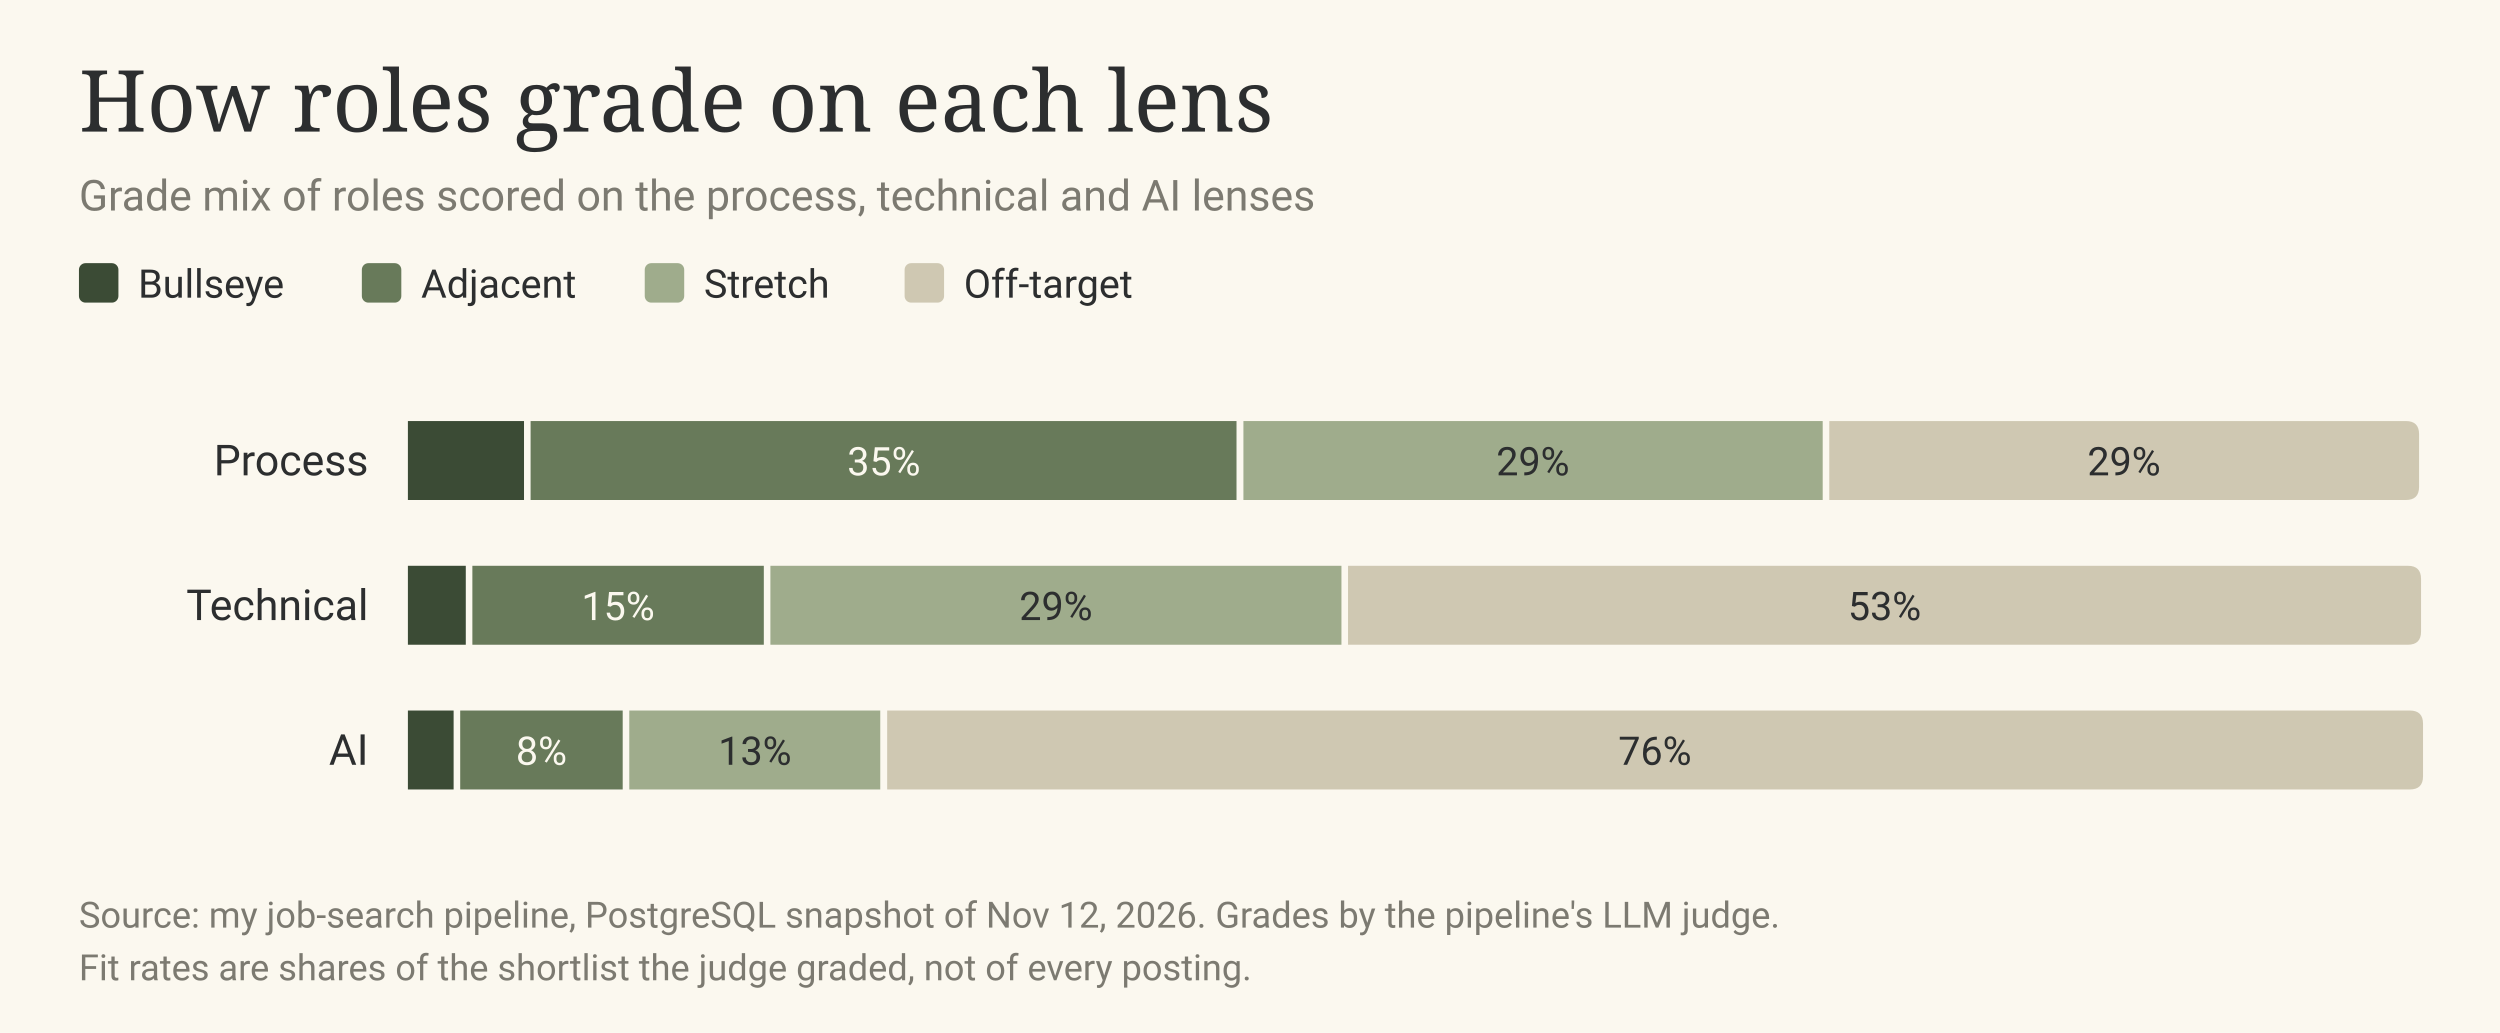
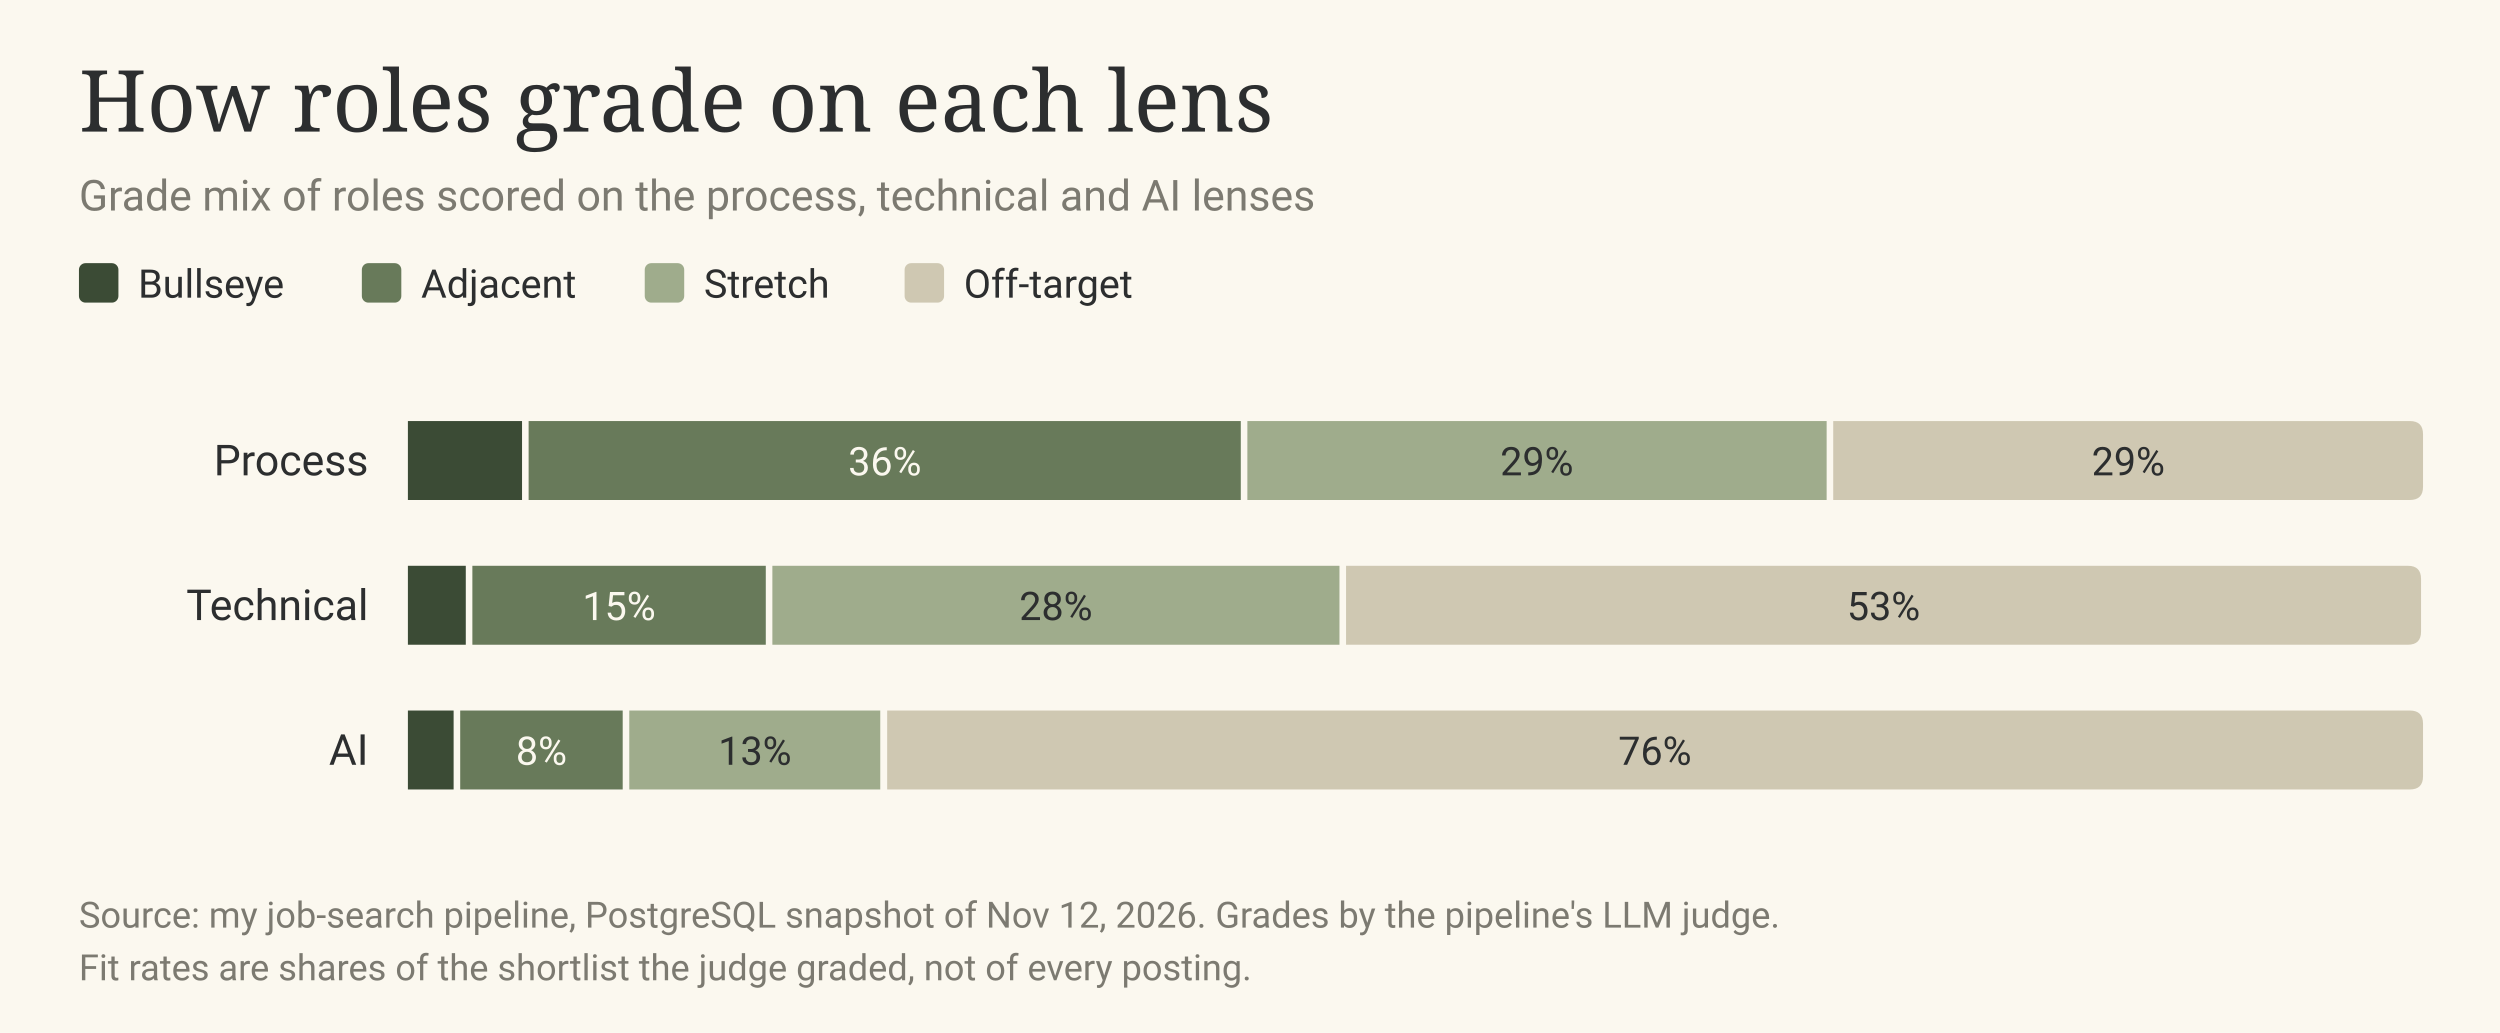
<svg xmlns="http://www.w3.org/2000/svg" viewBox="0 0 760 314" width="760" height="314" role="img" aria-labelledby="t d">
  <rect width="760" height="314" fill="#fbf8ef" />
  <text x="24" y="40" font-family="'Instrument Serif', 'Iowan Old Style', Georgia, serif" font-size="26" fill="#2c2e2f">How roles grade on each lens</text>
  <text x="24" y="64" font-family="-apple-system, BlinkMacSystemFont, 'Segoe UI', Roboto, Inter, sans-serif" font-size="13" fill="#7c7a71">Grade mix of roles scored on the process, technical and AI lenses</text>
  <rect x="24" y="80" width="12" height="12" rx="2" fill="#3b4b35" />
  <text x="42" y="90.5" font-family="-apple-system, BlinkMacSystemFont, 'Segoe UI', Roboto, Inter, sans-serif" font-size="12" fill="#2c2e2f">Bullseye</text>
  <rect x="110" y="80" width="12" height="12" rx="2" fill="#687a5a" />
  <text x="128" y="90.5" font-family="-apple-system, BlinkMacSystemFont, 'Segoe UI', Roboto, Inter, sans-serif" font-size="12" fill="#2c2e2f">Adjacent</text>
  <rect x="196" y="80" width="12" height="12" rx="2" fill="#9fac8c" />
  <text x="214" y="90.5" font-family="-apple-system, BlinkMacSystemFont, 'Segoe UI', Roboto, Inter, sans-serif" font-size="12" fill="#2c2e2f">Stretch</text>
  <rect x="275" y="80" width="12" height="12" rx="2" fill="#cfc8b2" />
  <text x="293" y="90.5" font-family="-apple-system, BlinkMacSystemFont, 'Segoe UI', Roboto, Inter, sans-serif" font-size="12" fill="#2c2e2f">Off-target</text>
  <text x="112" y="144.5" text-anchor="end" font-family="-apple-system, BlinkMacSystemFont, 'Segoe UI', Roboto, Inter, sans-serif" font-size="13" fill="#2c2e2f">Process</text>
  <g>
-     <rect x="124.0" y="128.0" width="35.3" height="24" fill="#3b4b35" />
+     <rect x="124.0" y="128.0" width="34.7" height="24" fill="#3b4b35" />
  </g>
  <g>
-     <rect x="161.3" y="128.0" width="214.6" height="24" fill="#687a5a" />
-     <text x="268.7" y="144.5" text-anchor="middle" font-family="-apple-system, BlinkMacSystemFont, 'Segoe UI', Roboto, Inter, sans-serif" font-size="12" fill="#fbf8ef">35%</text>
+     <rect x="160.7" y="128.0" width="216.5" height="24" fill="#687a5a" />
+     <text x="269.0" y="144.5" text-anchor="middle" font-family="-apple-system, BlinkMacSystemFont, 'Segoe UI', Roboto, Inter, sans-serif" font-size="12" fill="#fbf8ef">36%</text>
  </g>
  <g>
-     <rect x="378.0" y="128.0" width="176.1" height="24" fill="#9fac8c" />
-     <text x="466.0" y="144.5" text-anchor="middle" font-family="-apple-system, BlinkMacSystemFont, 'Segoe UI', Roboto, Inter, sans-serif" font-size="12" fill="#2c2e2f">29%</text>
+     <rect x="379.2" y="128.0" width="176.1" height="24" fill="#9fac8c" />
+     <text x="467.2" y="144.5" text-anchor="middle" font-family="-apple-system, BlinkMacSystemFont, 'Segoe UI', Roboto, Inter, sans-serif" font-size="12" fill="#2c2e2f">29%</text>
  </g>
  <g>
-     <path d="M556.1,128.0H731.4Q735.4,128.0 735.4,132.0V148.0Q735.4,152.0 731.4,152.0H556.1Z" fill="#cfc8b2" />
-     <text x="645.7" y="144.5" text-anchor="middle" font-family="-apple-system, BlinkMacSystemFont, 'Segoe UI', Roboto, Inter, sans-serif" font-size="12" fill="#2c2e2f">29%</text>
+     <path d="M557.3,128.0H732.6Q736.6,128.0 736.6,132.0V148.0Q736.6,152.0 732.6,152.0H557.3Z" fill="#cfc8b2" />
+     <text x="647.0" y="144.5" text-anchor="middle" font-family="-apple-system, BlinkMacSystemFont, 'Segoe UI', Roboto, Inter, sans-serif" font-size="12" fill="#2c2e2f">29%</text>
  </g>
  <text x="112" y="188.5" text-anchor="end" font-family="-apple-system, BlinkMacSystemFont, 'Segoe UI', Roboto, Inter, sans-serif" font-size="13" fill="#2c2e2f">Technical</text>
  <g>
    <rect x="124.0" y="172.0" width="17.6" height="24" fill="#3b4b35" />
  </g>
  <g>
-     <rect x="143.6" y="172.0" width="88.6" height="24" fill="#687a5a" />
-     <text x="187.9" y="188.5" text-anchor="middle" font-family="-apple-system, BlinkMacSystemFont, 'Segoe UI', Roboto, Inter, sans-serif" font-size="12" fill="#fbf8ef">15%</text>
+     <rect x="143.6" y="172.0" width="89.2" height="24" fill="#687a5a" />
+     <text x="188.2" y="188.5" text-anchor="middle" font-family="-apple-system, BlinkMacSystemFont, 'Segoe UI', Roboto, Inter, sans-serif" font-size="12" fill="#fbf8ef">15%</text>
  </g>
  <g>
-     <rect x="234.2" y="172.0" width="173.6" height="24" fill="#9fac8c" />
-     <text x="321.0" y="188.5" text-anchor="middle" font-family="-apple-system, BlinkMacSystemFont, 'Segoe UI', Roboto, Inter, sans-serif" font-size="12" fill="#2c2e2f">29%</text>
+     <rect x="234.8" y="172.0" width="172.4" height="24" fill="#9fac8c" />
+     <text x="321.0" y="188.5" text-anchor="middle" font-family="-apple-system, BlinkMacSystemFont, 'Segoe UI', Roboto, Inter, sans-serif" font-size="12" fill="#2c2e2f">28%</text>
  </g>
  <g>
-     <path d="M409.8,172.0H732.0Q736.0,172.0 736.0,176.0V192.0Q736.0,196.0 732.0,196.0H409.8Z" fill="#cfc8b2" />
-     <text x="572.9" y="188.5" text-anchor="middle" font-family="-apple-system, BlinkMacSystemFont, 'Segoe UI', Roboto, Inter, sans-serif" font-size="12" fill="#2c2e2f">53%</text>
+     <path d="M409.2,172.0H732.0Q736.0,172.0 736.0,176.0V192.0Q736.0,196.0 732.0,196.0H409.2Z" fill="#cfc8b2" />
+     <text x="572.6" y="188.5" text-anchor="middle" font-family="-apple-system, BlinkMacSystemFont, 'Segoe UI', Roboto, Inter, sans-serif" font-size="12" fill="#2c2e2f">53%</text>
  </g>
  <text x="112" y="232.5" text-anchor="end" font-family="-apple-system, BlinkMacSystemFont, 'Segoe UI', Roboto, Inter, sans-serif" font-size="13" fill="#2c2e2f">AI</text>
  <g>
    <rect x="124.0" y="216.0" width="13.9" height="24" fill="#3b4b35" />
  </g>
  <g>
    <rect x="139.9" y="216.0" width="49.4" height="24" fill="#687a5a" />
    <text x="164.6" y="232.5" text-anchor="middle" font-family="-apple-system, BlinkMacSystemFont, 'Segoe UI', Roboto, Inter, sans-serif" font-size="12" fill="#fbf8ef">8%</text>
  </g>
  <g>
    <rect x="191.3" y="216.0" width="76.3" height="24" fill="#9fac8c" />
    <text x="229.5" y="232.5" text-anchor="middle" font-family="-apple-system, BlinkMacSystemFont, 'Segoe UI', Roboto, Inter, sans-serif" font-size="12" fill="#2c2e2f">13%</text>
  </g>
  <g>
    <path d="M269.7,216.0H732.6Q736.6,216.0 736.6,220.0V236.0Q736.6,240.0 732.6,240.0H269.7Z" fill="#cfc8b2" />
    <text x="503.1" y="232.5" text-anchor="middle" font-family="-apple-system, BlinkMacSystemFont, 'Segoe UI', Roboto, Inter, sans-serif" font-size="12" fill="#2c2e2f">76%</text>
  </g>
  <text x="24" y="282" font-family="-apple-system, BlinkMacSystemFont, 'Segoe UI', Roboto, Inter, sans-serif" font-size="11" fill="#7c7a71">Source: my job-search pipeline, PostgreSQL snapshot of Nov 12, 2026. Grades by the pipeline's LLM judge.</text>
  <text x="24" y="298" font-family="-apple-system, BlinkMacSystemFont, 'Segoe UI', Roboto, Inter, sans-serif" font-size="11" fill="#7c7a71">Fit rates are shares of the shortlist the judge graded, not of every posting.</text>
</svg>
